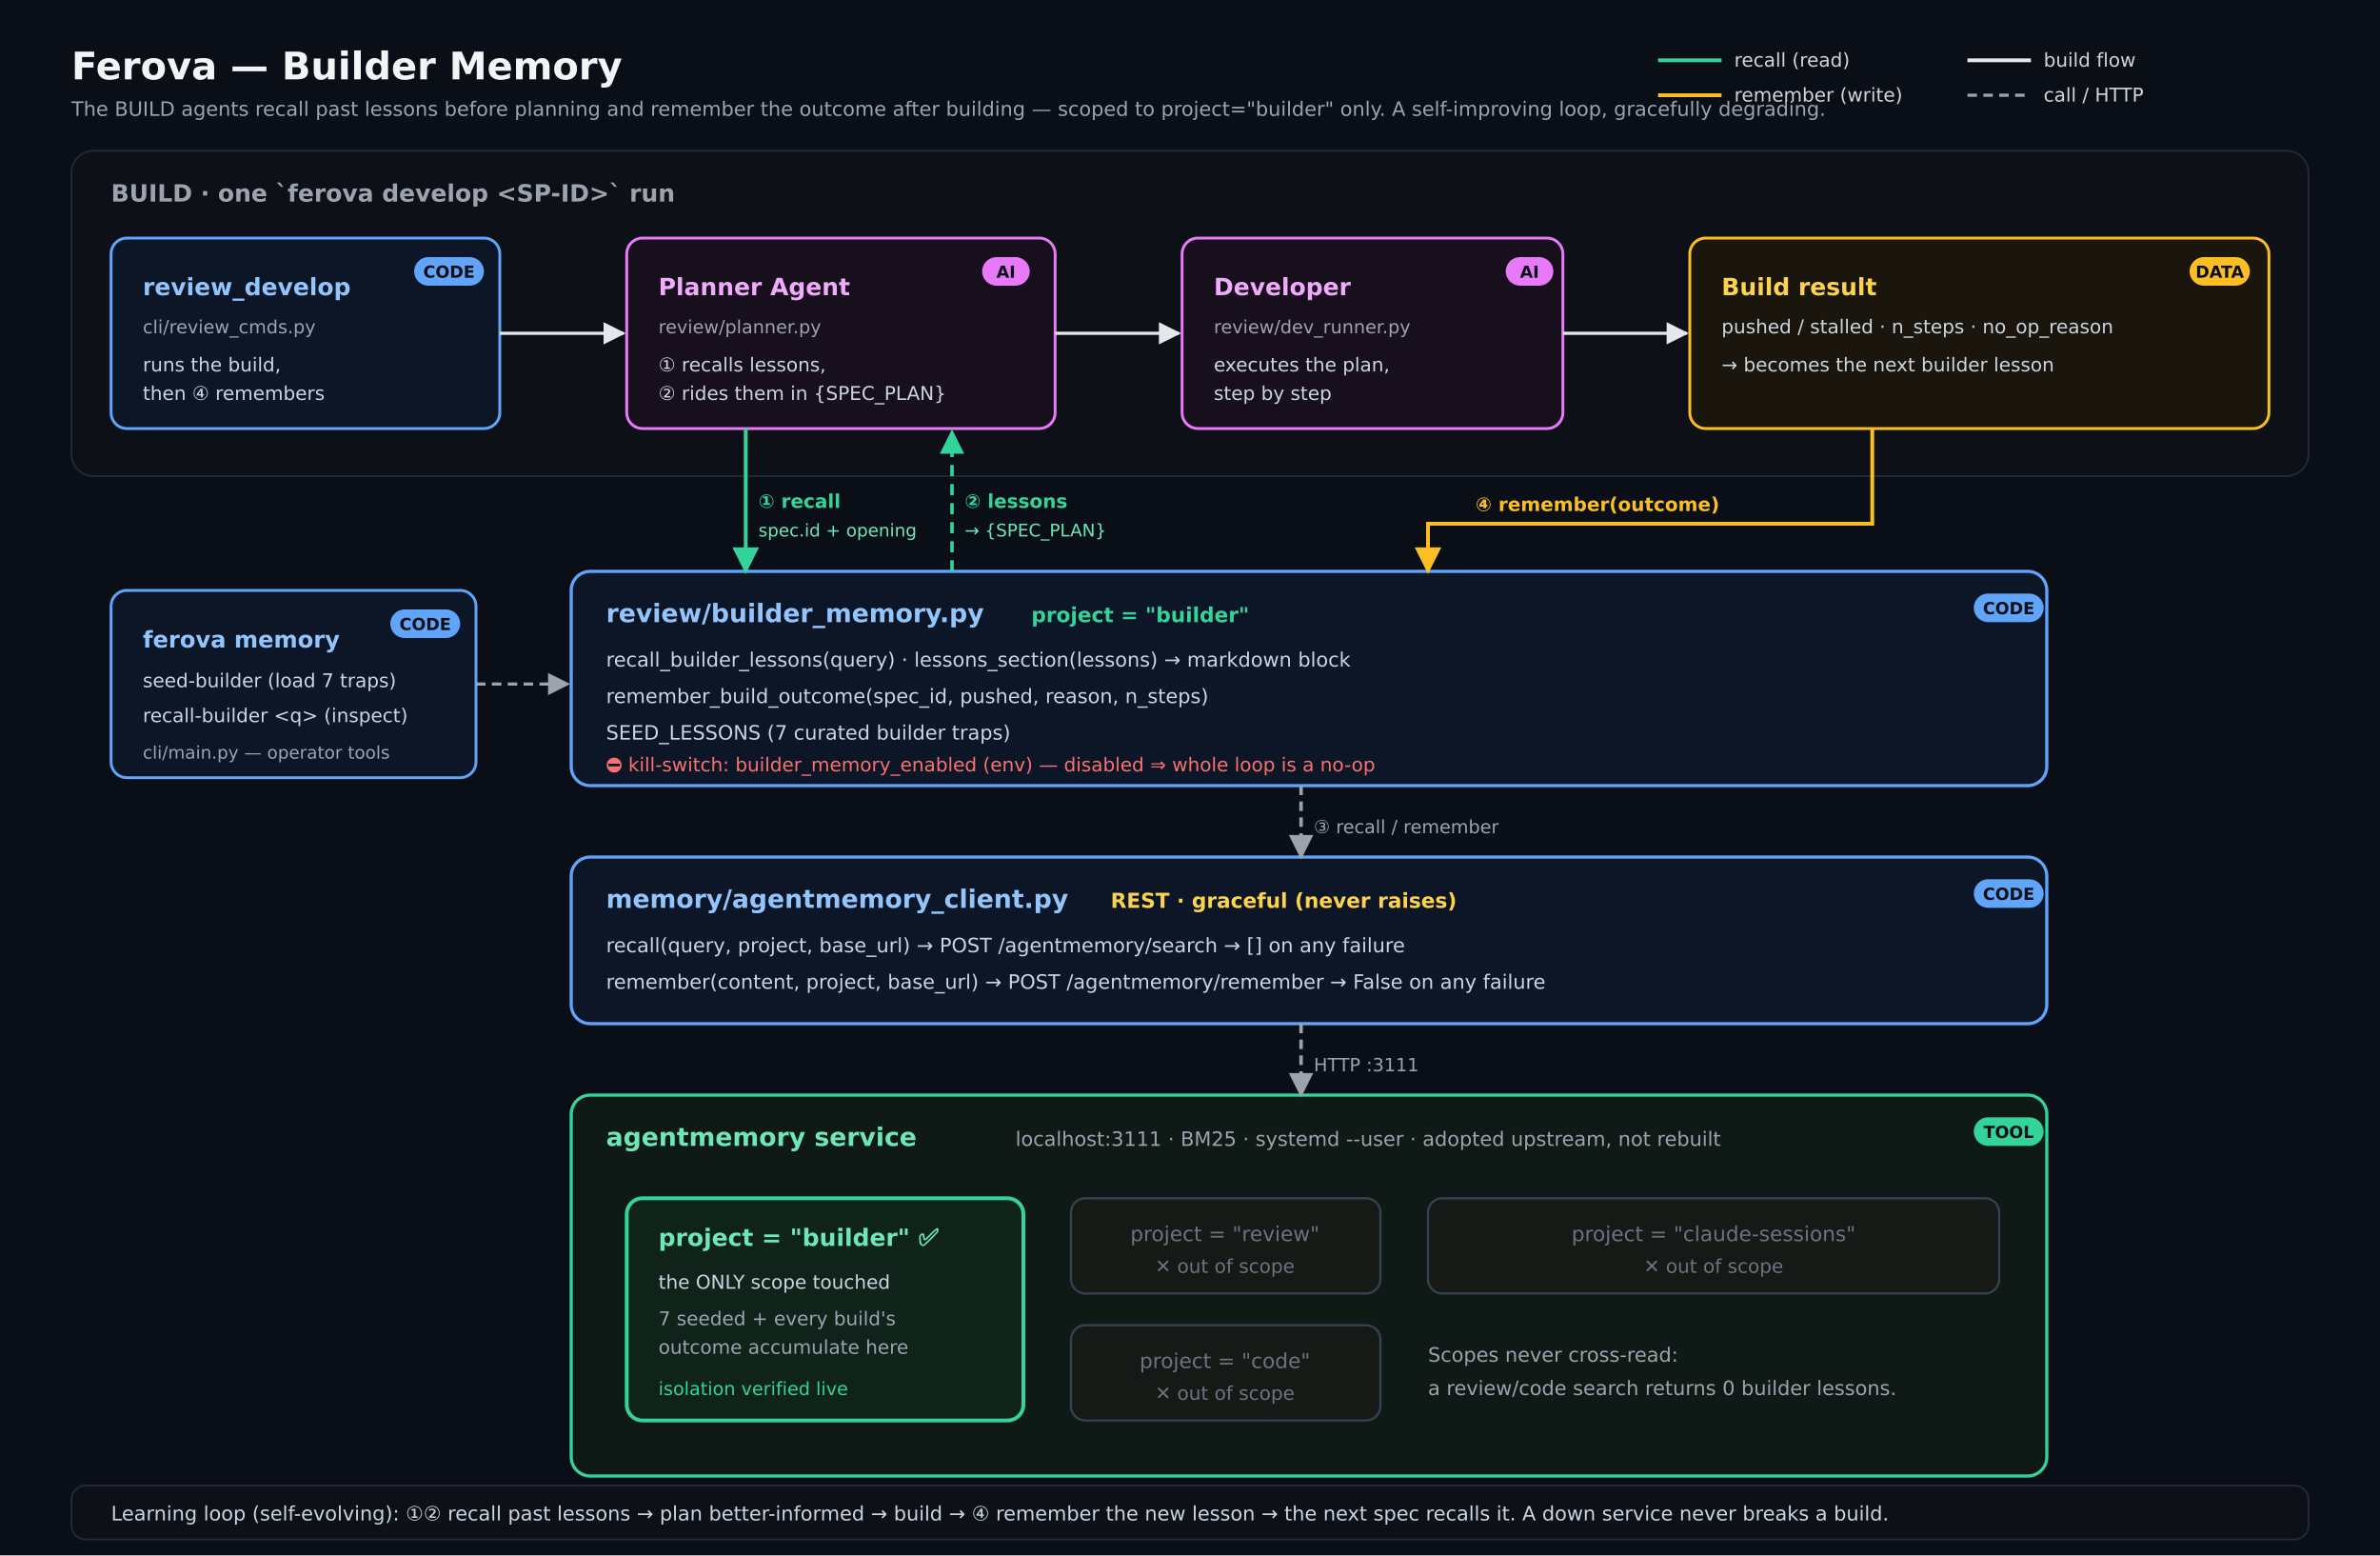
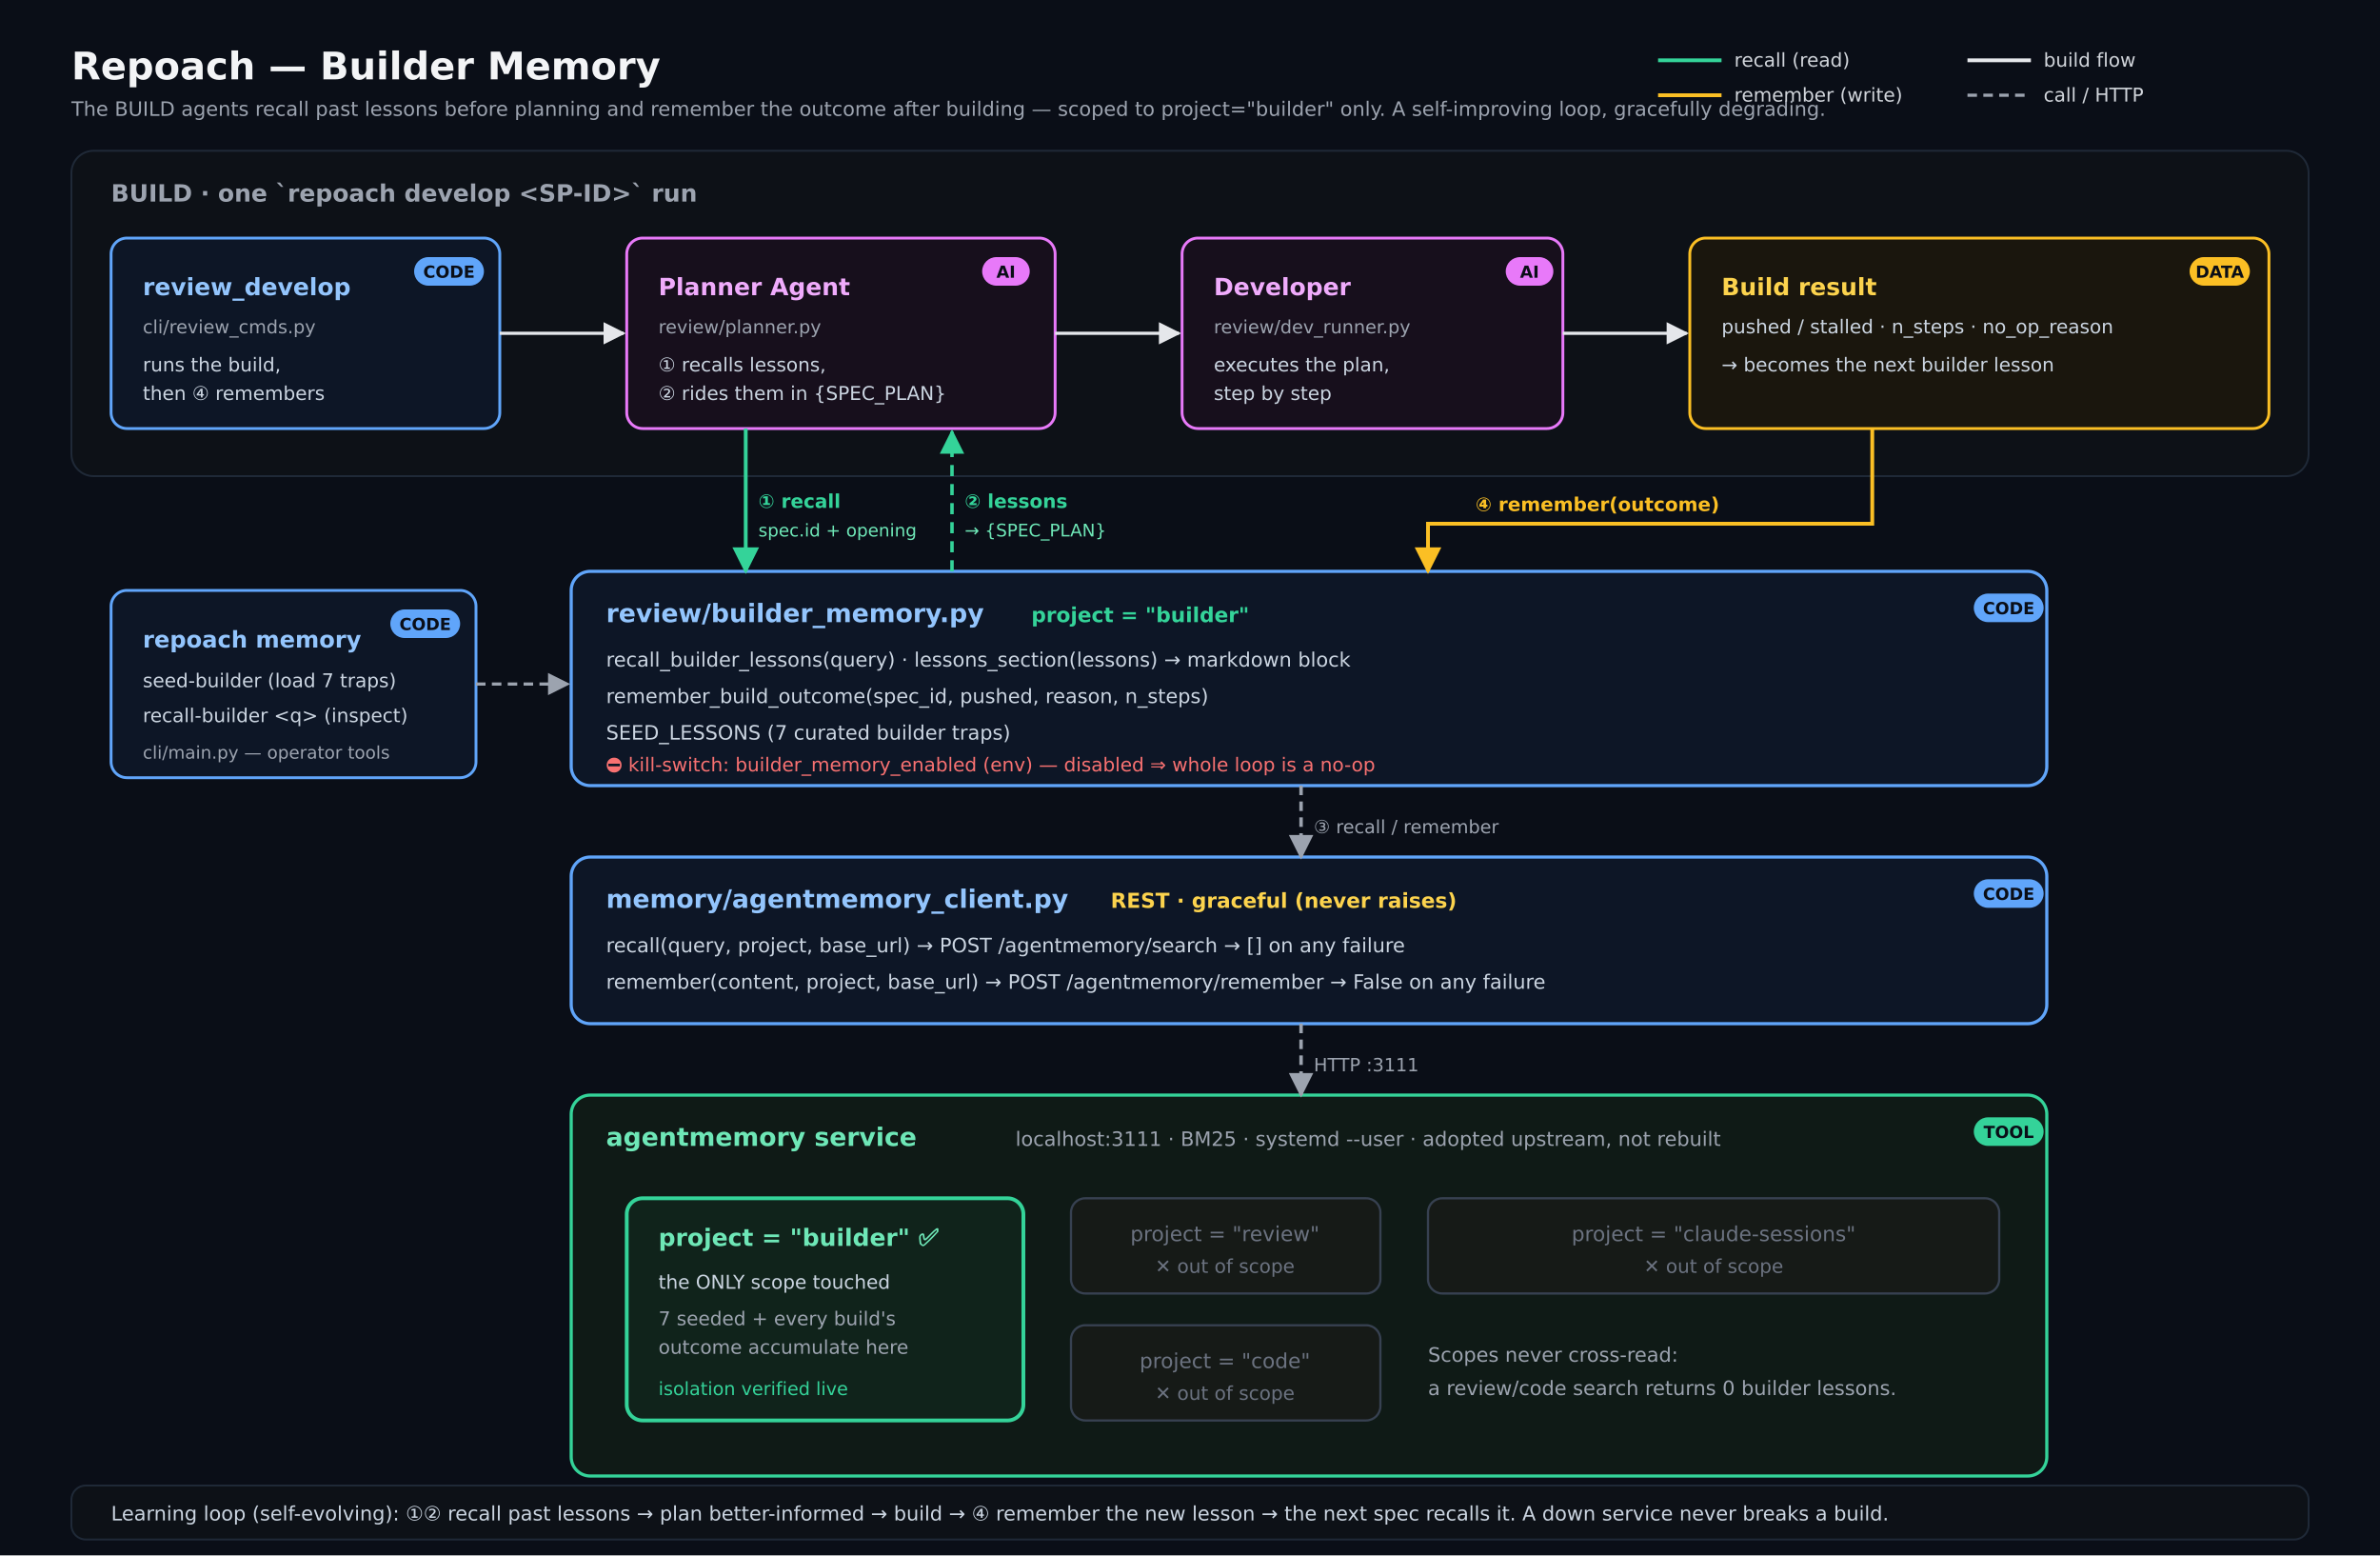
<svg xmlns="http://www.w3.org/2000/svg" width="1500" height="980" viewBox="0 0 1500 980" font-family="DejaVu Sans, Verdana, sans-serif">
  <defs>
    <marker id="arrFlow" viewBox="0 0 10 10" refX="9" refY="5" markerWidth="7" markerHeight="7" orient="auto-start-reverse">
      <path d="M0,0 L10,5 L0,10 z" fill="#e5e7eb" />
    </marker>
    <marker id="arrRecall" viewBox="0 0 10 10" refX="9" refY="5" markerWidth="7" markerHeight="7" orient="auto-start-reverse">
      <path d="M0,0 L10,5 L0,10 z" fill="#34d399" />
    </marker>
    <marker id="arrRemember" viewBox="0 0 10 10" refX="9" refY="5" markerWidth="7" markerHeight="7" orient="auto-start-reverse">
      <path d="M0,0 L10,5 L0,10 z" fill="#fbbf24" />
    </marker>
    <marker id="arrHttp" viewBox="0 0 10 10" refX="9" refY="5" markerWidth="7" markerHeight="7" orient="auto-start-reverse">
      <path d="M0,0 L10,5 L0,10 z" fill="#9ca3af" />
    </marker>
  </defs>
  <rect width="1500" height="980" fill="#0a0e17" />
-   <text x="45" y="50" font-size="24" font-weight="bold" fill="#f3f4f6">Ferova — Builder Memory</text>
+   <text x="45" y="50" font-size="24" font-weight="bold" fill="#f3f4f6">Repoach — Builder Memory</text>
  <text x="45" y="73" font-size="12.5" fill="#9ca3af">The BUILD agents recall past lessons before planning and remember the outcome after building — scoped to project="builder" only. A self-improving loop, gracefully degrading.</text>
  <line x1="1045" y1="38" x2="1085" y2="38" stroke="#34d399" stroke-width="2.4" />
  <text x="1093" y="42" font-size="12" fill="#d1d5db">recall (read)</text>
  <line x1="1045" y1="60" x2="1085" y2="60" stroke="#fbbf24" stroke-width="2.4" />
  <text x="1093" y="64" font-size="12" fill="#d1d5db">remember (write)</text>
  <line x1="1240" y1="38" x2="1280" y2="38" stroke="#e5e7eb" stroke-width="2.4" />
  <text x="1288" y="42" font-size="12" fill="#d1d5db">build flow</text>
  <line x1="1240" y1="60" x2="1280" y2="60" stroke="#9ca3af" stroke-width="2" stroke-dasharray="6,4" />
  <text x="1288" y="64" font-size="12" fill="#d1d5db">call / HTTP</text>
  <rect x="45" y="95" width="1410" height="205" rx="14" fill="#0d1117" stroke="#1f2937" stroke-width="1.2" />
-   <text x="70" y="127" font-size="15" font-weight="bold" fill="#9ca3af">BUILD  ·  one  `ferova develop &lt;SP-ID&gt;`  run</text>
+   <text x="70" y="127" font-size="15" font-weight="bold" fill="#9ca3af">BUILD  ·  one  `repoach develop &lt;SP-ID&gt;`  run</text>
  <rect x="70" y="150" width="245" height="120" rx="10" fill="#0d1626" stroke="#60a5fa" stroke-width="1.8" />
  <rect x="261" y="162" width="44" height="18" rx="9" fill="#60a5fa" />
  <text x="283" y="175" font-size="10.5" font-weight="bold" fill="#0a0e17" text-anchor="middle">CODE</text>
  <text x="90" y="186" font-size="15" font-weight="bold" fill="#93c5fd">review_develop</text>
  <text x="90" y="210" font-size="11.5" fill="#9ca3af">cli/review_cmds.py</text>
  <text x="90" y="234" font-size="12" fill="#cbd5e1">runs the build,</text>
  <text x="90" y="252" font-size="12" fill="#cbd5e1">then ④ remembers</text>
  <rect x="395" y="150" width="270" height="120" rx="10" fill="#170f1c" stroke="#e879f9" stroke-width="1.8" />
  <rect x="619" y="162" width="30" height="18" rx="9" fill="#e879f9" />
  <text x="634" y="175" font-size="10.5" font-weight="bold" fill="#0a0e17" text-anchor="middle">AI</text>
  <text x="415" y="186" font-size="15" font-weight="bold" fill="#f0abfc">Planner Agent</text>
  <text x="415" y="210" font-size="11.5" fill="#9ca3af">review/planner.py</text>
  <text x="415" y="234" font-size="12" fill="#cbd5e1">① recalls lessons,</text>
  <text x="415" y="252" font-size="12" fill="#cbd5e1">② rides them in {SPEC_PLAN}</text>
  <rect x="745" y="150" width="240" height="120" rx="10" fill="#170f1c" stroke="#e879f9" stroke-width="1.8" />
  <rect x="949" y="162" width="30" height="18" rx="9" fill="#e879f9" />
  <text x="964" y="175" font-size="10.5" font-weight="bold" fill="#0a0e17" text-anchor="middle">AI</text>
  <text x="765" y="186" font-size="15" font-weight="bold" fill="#f0abfc">Developer</text>
  <text x="765" y="210" font-size="11.5" fill="#9ca3af">review/dev_runner.py</text>
  <text x="765" y="234" font-size="12" fill="#cbd5e1">executes the plan,</text>
  <text x="765" y="252" font-size="12" fill="#cbd5e1">step by step</text>
  <rect x="1065" y="150" width="365" height="120" rx="10" fill="#1a160d" stroke="#fbbf24" stroke-width="1.8" />
  <rect x="1380" y="162" width="38" height="18" rx="9" fill="#fbbf24" />
  <text x="1399" y="175" font-size="10.5" font-weight="bold" fill="#0a0e17" text-anchor="middle">DATA</text>
  <text x="1085" y="186" font-size="15" font-weight="bold" fill="#fcd34d">Build result</text>
  <text x="1085" y="210" font-size="12" fill="#cbd5e1">pushed / stalled  ·  n_steps  ·  no_op_reason</text>
  <text x="1085" y="234" font-size="12" fill="#cbd5e1">→ becomes the next builder lesson</text>
  <line x1="315" y1="210" x2="393" y2="210" stroke="#e5e7eb" stroke-width="2" marker-end="url(#arrFlow)" />
  <line x1="665" y1="210" x2="743" y2="210" stroke="#e5e7eb" stroke-width="2" marker-end="url(#arrFlow)" />
  <line x1="985" y1="210" x2="1063" y2="210" stroke="#e5e7eb" stroke-width="2" marker-end="url(#arrFlow)" />
  <rect x="70" y="372" width="230" height="118" rx="10" fill="#0d1626" stroke="#60a5fa" stroke-width="1.8" />
  <rect x="246" y="384" width="44" height="18" rx="9" fill="#60a5fa" />
  <text x="268" y="397" font-size="10.5" font-weight="bold" fill="#0a0e17" text-anchor="middle">CODE</text>
-   <text x="90" y="408" font-size="14.5" font-weight="bold" fill="#93c5fd">ferova memory</text>
+   <text x="90" y="408" font-size="14.5" font-weight="bold" fill="#93c5fd">repoach memory</text>
  <text x="90" y="433" font-size="12" fill="#cbd5e1">seed-builder  (load 7 traps)</text>
  <text x="90" y="455" font-size="12" fill="#cbd5e1">recall-builder &lt;q&gt;  (inspect)</text>
  <text x="90" y="478" font-size="11" fill="#9ca3af">cli/main.py — operator tools</text>
  <rect x="360" y="360" width="930" height="135" rx="12" fill="#0d1626" stroke="#60a5fa" stroke-width="2" />
  <rect x="1244" y="374" width="44" height="18" rx="9" fill="#60a5fa" />
  <text x="1266" y="387" font-size="10.5" font-weight="bold" fill="#0a0e17" text-anchor="middle">CODE</text>
  <text x="382" y="392" font-size="16" font-weight="bold" fill="#93c5fd">review/builder_memory.py</text>
  <text x="650" y="392" font-size="13" font-weight="bold" fill="#34d399">project = "builder"</text>
  <text x="382" y="420" font-size="12.5" fill="#cbd5e1">recall_builder_lessons(query)      ·   lessons_section(lessons)  → markdown block</text>
  <text x="382" y="443" font-size="12.5" fill="#cbd5e1">remember_build_outcome(spec_id, pushed, reason, n_steps)</text>
  <text x="382" y="466" font-size="12.5" fill="#cbd5e1">SEED_LESSONS (7 curated builder traps)</text>
  <text x="382" y="486" font-size="12" fill="#f87171">⛔ kill-switch:  builder_memory_enabled  (env)  — disabled ⇒ whole loop is a no-op</text>
  <rect x="360" y="540" width="930" height="105" rx="12" fill="#0d1626" stroke="#60a5fa" stroke-width="2" />
  <rect x="1244" y="554" width="44" height="18" rx="9" fill="#60a5fa" />
  <text x="1266" y="567" font-size="10.5" font-weight="bold" fill="#0a0e17" text-anchor="middle">CODE</text>
  <text x="382" y="572" font-size="16" font-weight="bold" fill="#93c5fd">memory/agentmemory_client.py</text>
  <text x="700" y="572" font-size="13" font-weight="bold" fill="#fcd34d">REST · graceful (never raises)</text>
  <text x="382" y="600" font-size="12.5" fill="#cbd5e1">recall(query, project, base_url)      → POST /agentmemory/search       → [] on any failure</text>
  <text x="382" y="623" font-size="12.5" fill="#cbd5e1">remember(content, project, base_url) → POST /agentmemory/remember  → False on any failure</text>
  <rect x="360" y="690" width="930" height="240" rx="12" fill="#0f1a16" stroke="#34d399" stroke-width="2" />
  <rect x="1244" y="704" width="44" height="18" rx="9" fill="#34d399" />
  <text x="1266" y="717" font-size="10.5" font-weight="bold" fill="#0a0e17" text-anchor="middle">TOOL</text>
  <text x="382" y="722" font-size="16" font-weight="bold" fill="#6ee7b7">agentmemory service</text>
  <text x="640" y="722" font-size="12.5" fill="#9ca3af">localhost:3111 · BM25 · systemd --user · adopted upstream, not rebuilt</text>
  <rect x="395" y="755" width="250" height="140" rx="10" fill="#10231b" stroke="#34d399" stroke-width="2.4" />
  <text x="415" y="785" font-size="15" font-weight="bold" fill="#6ee7b7">project = "builder"  ✅</text>
  <text x="415" y="812" font-size="12" fill="#cbd5e1">the ONLY scope touched</text>
  <text x="415" y="835" font-size="12" fill="#9ca3af">7 seeded + every build's</text>
  <text x="415" y="853" font-size="12" fill="#9ca3af">outcome accumulate here</text>
  <text x="415" y="879" font-size="11.5" fill="#34d399">isolation verified live</text>
  <rect x="675" y="755" width="195" height="60" rx="9" fill="#161a17" stroke="#374151" stroke-width="1.4" />
  <text x="772" y="782" font-size="13" fill="#6b7280" text-anchor="middle">project = "review"</text>
  <text x="772" y="802" font-size="12" fill="#6b7280" text-anchor="middle">✕  out of scope</text>
  <rect x="675" y="835" width="195" height="60" rx="9" fill="#161a17" stroke="#374151" stroke-width="1.4" />
  <text x="772" y="862" font-size="13" fill="#6b7280" text-anchor="middle">project = "code"</text>
  <text x="772" y="882" font-size="12" fill="#6b7280" text-anchor="middle">✕  out of scope</text>
  <rect x="900" y="755" width="360" height="60" rx="9" fill="#161a17" stroke="#374151" stroke-width="1.4" />
  <text x="1080" y="782" font-size="13" fill="#6b7280" text-anchor="middle">project = "claude-sessions"</text>
  <text x="1080" y="802" font-size="12" fill="#6b7280" text-anchor="middle">✕  out of scope</text>
  <text x="900" y="858" font-size="12.5" fill="#9ca3af">Scopes never cross-read:</text>
  <text x="900" y="879" font-size="12.5" fill="#9ca3af">a review/code search returns 0 builder lessons.</text>
  <path d="M470,270 L470,360" fill="none" stroke="#34d399" stroke-width="2.4" marker-end="url(#arrRecall)" />
  <text x="478" y="320" font-size="12" font-weight="bold" fill="#34d399">① recall</text>
  <text x="478" y="338" font-size="11" fill="#6ee7b7">spec.id + opening</text>
  <path d="M600,360 L600,272" fill="none" stroke="#34d399" stroke-width="2.2" stroke-dasharray="7,5" marker-end="url(#arrRecall)" />
  <text x="608" y="320" font-size="12" font-weight="bold" fill="#34d399">② lessons</text>
  <text x="608" y="338" font-size="11" fill="#6ee7b7">→ {SPEC_PLAN}</text>
  <path d="M1180,270 L1180,330 L900,330 L900,360" fill="none" stroke="#fbbf24" stroke-width="2.4" marker-end="url(#arrRemember)" />
  <text x="930" y="322" font-size="12" font-weight="bold" fill="#fbbf24">④ remember(outcome)</text>
  <path d="M820,495 L820,540" fill="none" stroke="#9ca3af" stroke-width="2.2" stroke-dasharray="6,4" marker-end="url(#arrHttp)" />
  <text x="828" y="525" font-size="11.5" fill="#9ca3af">③ recall / remember</text>
  <path d="M820,645 L820,690" fill="none" stroke="#9ca3af" stroke-width="2.2" stroke-dasharray="6,4" marker-end="url(#arrHttp)" />
  <text x="828" y="675" font-size="11.5" fill="#9ca3af">HTTP :3111</text>
  <path d="M300,431 L358,431" fill="none" stroke="#9ca3af" stroke-width="2" stroke-dasharray="6,4" marker-end="url(#arrHttp)" />
  <rect x="45" y="936" width="1410" height="34" rx="9" fill="#0d1117" stroke="#1f2937" stroke-width="1.2" />
  <text x="70" y="958" font-size="12.5" fill="#cbd5e1">Learning loop (self-evolving):  ①② recall past lessons  →  plan better-informed  →  build  →  ④ remember the new lesson  →  the next spec recalls it.  A down service never breaks a build.</text>
</svg>
